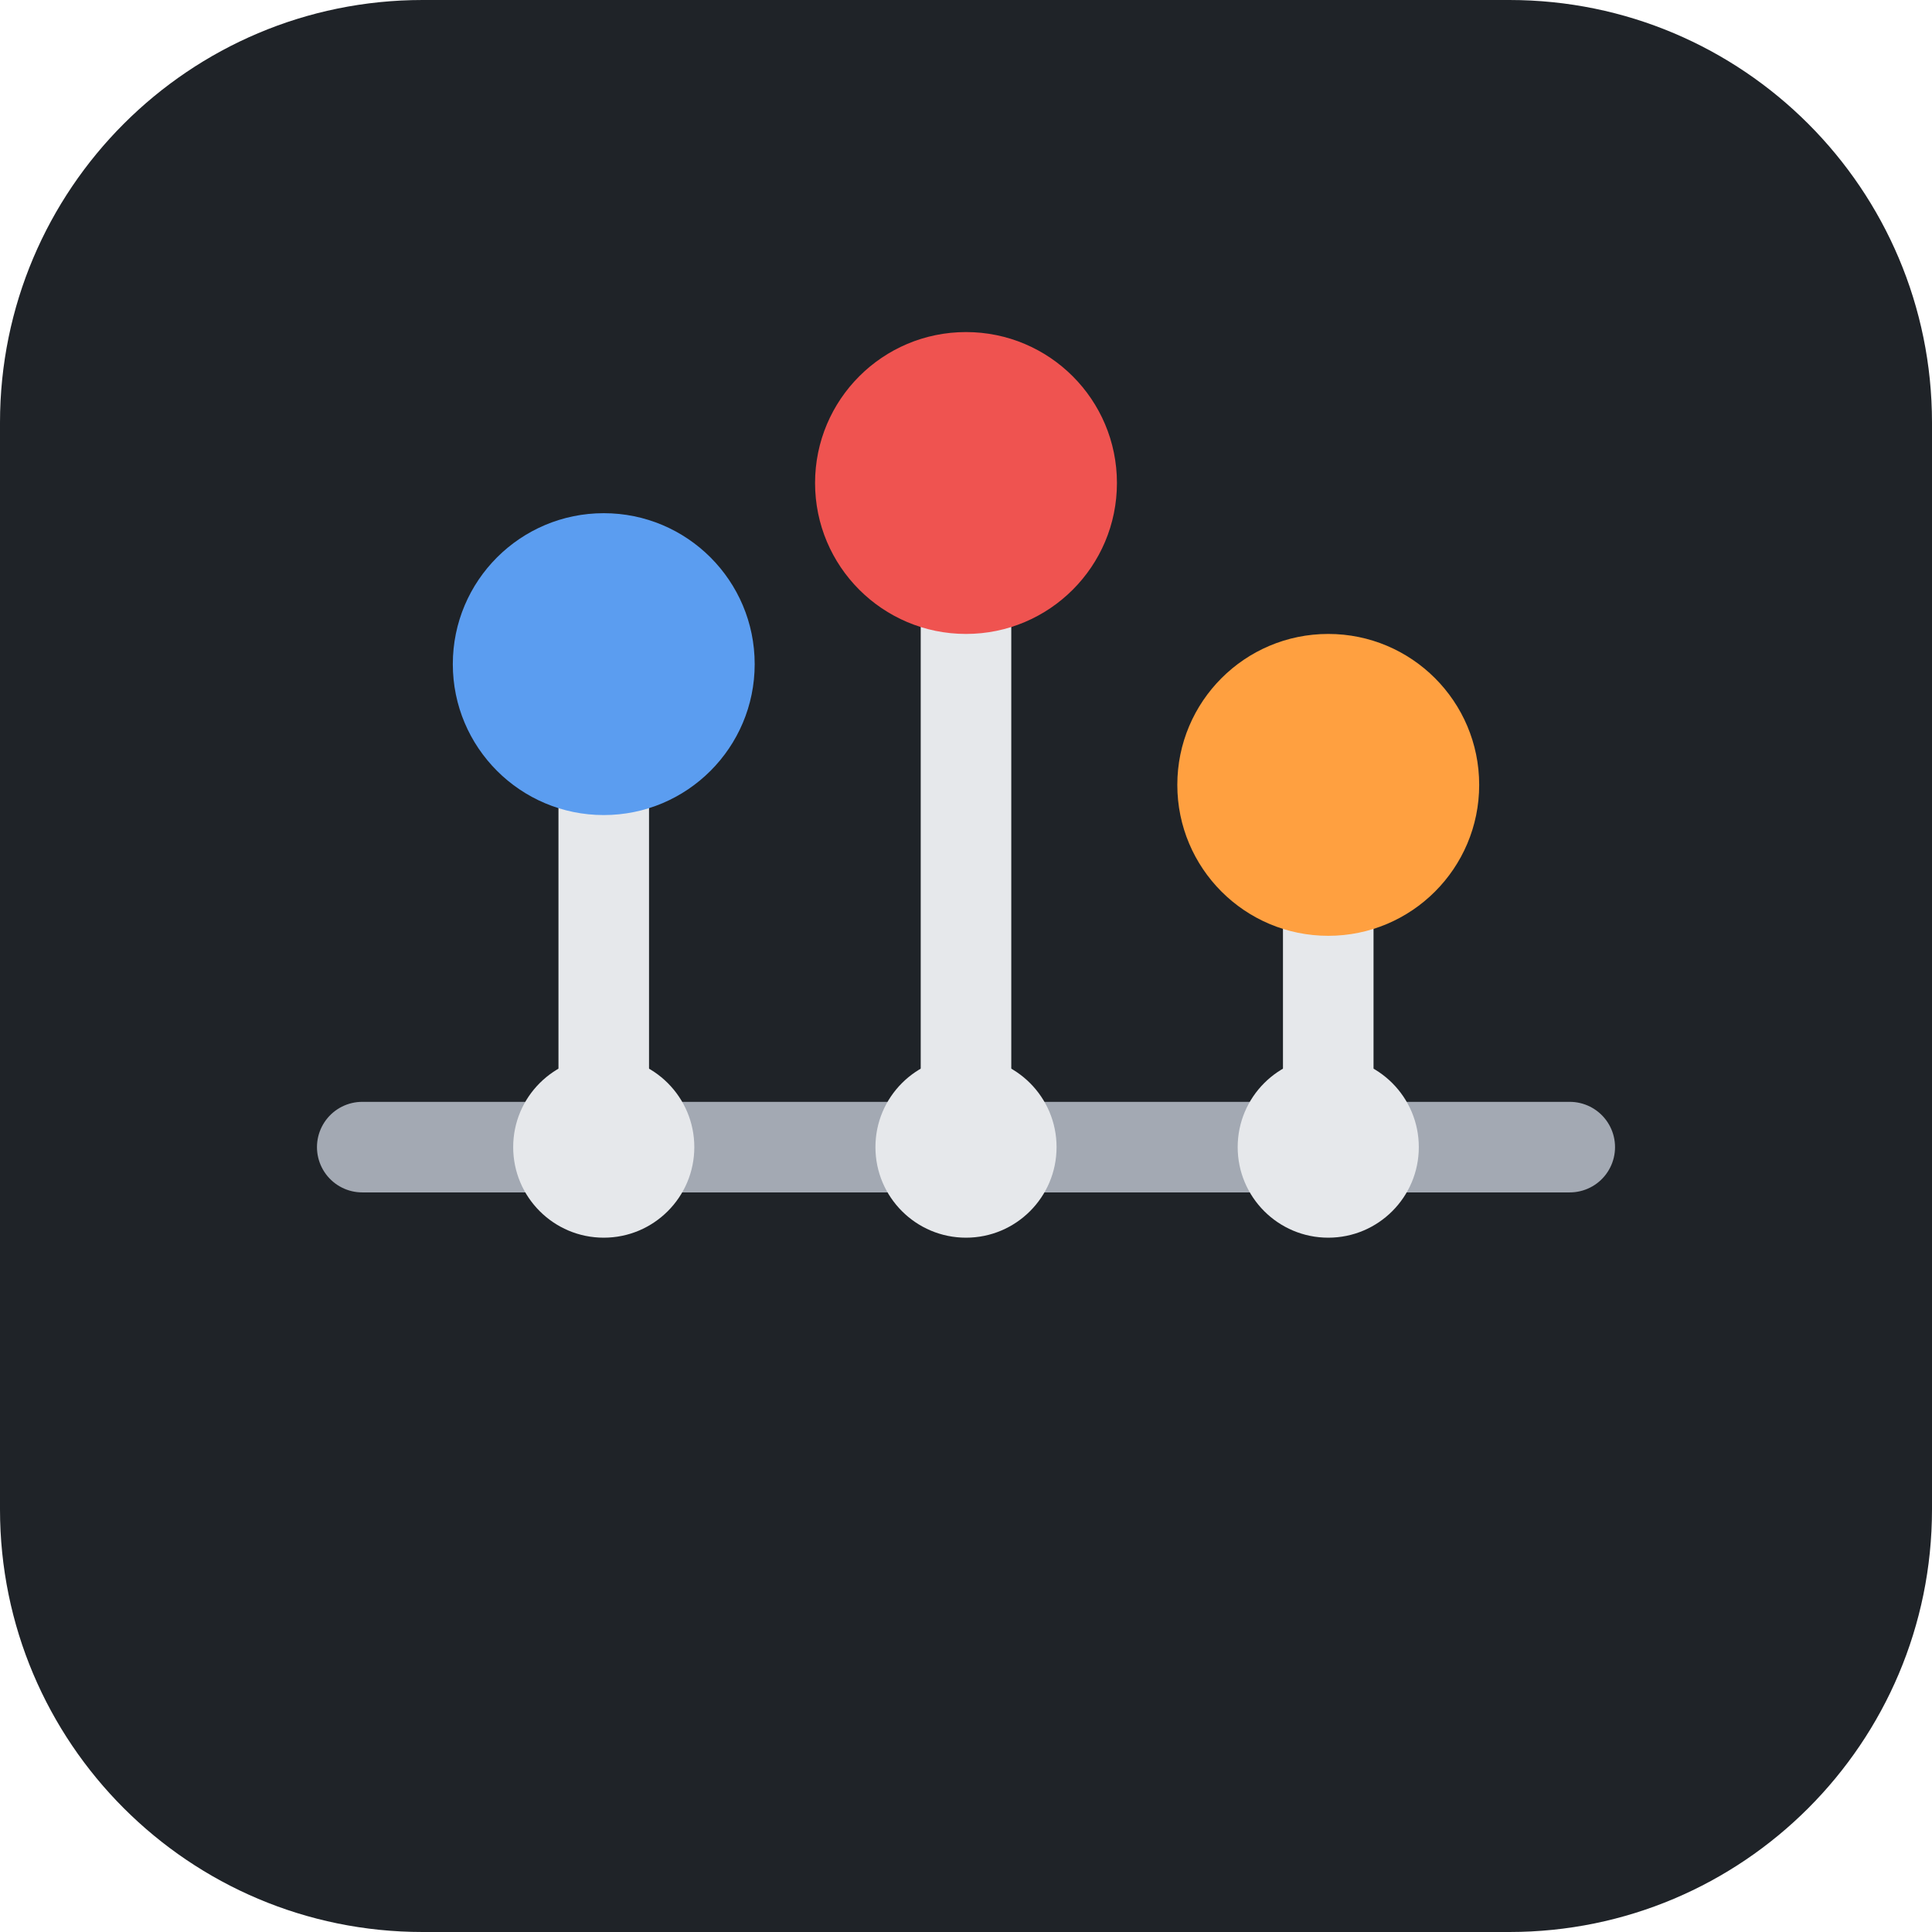
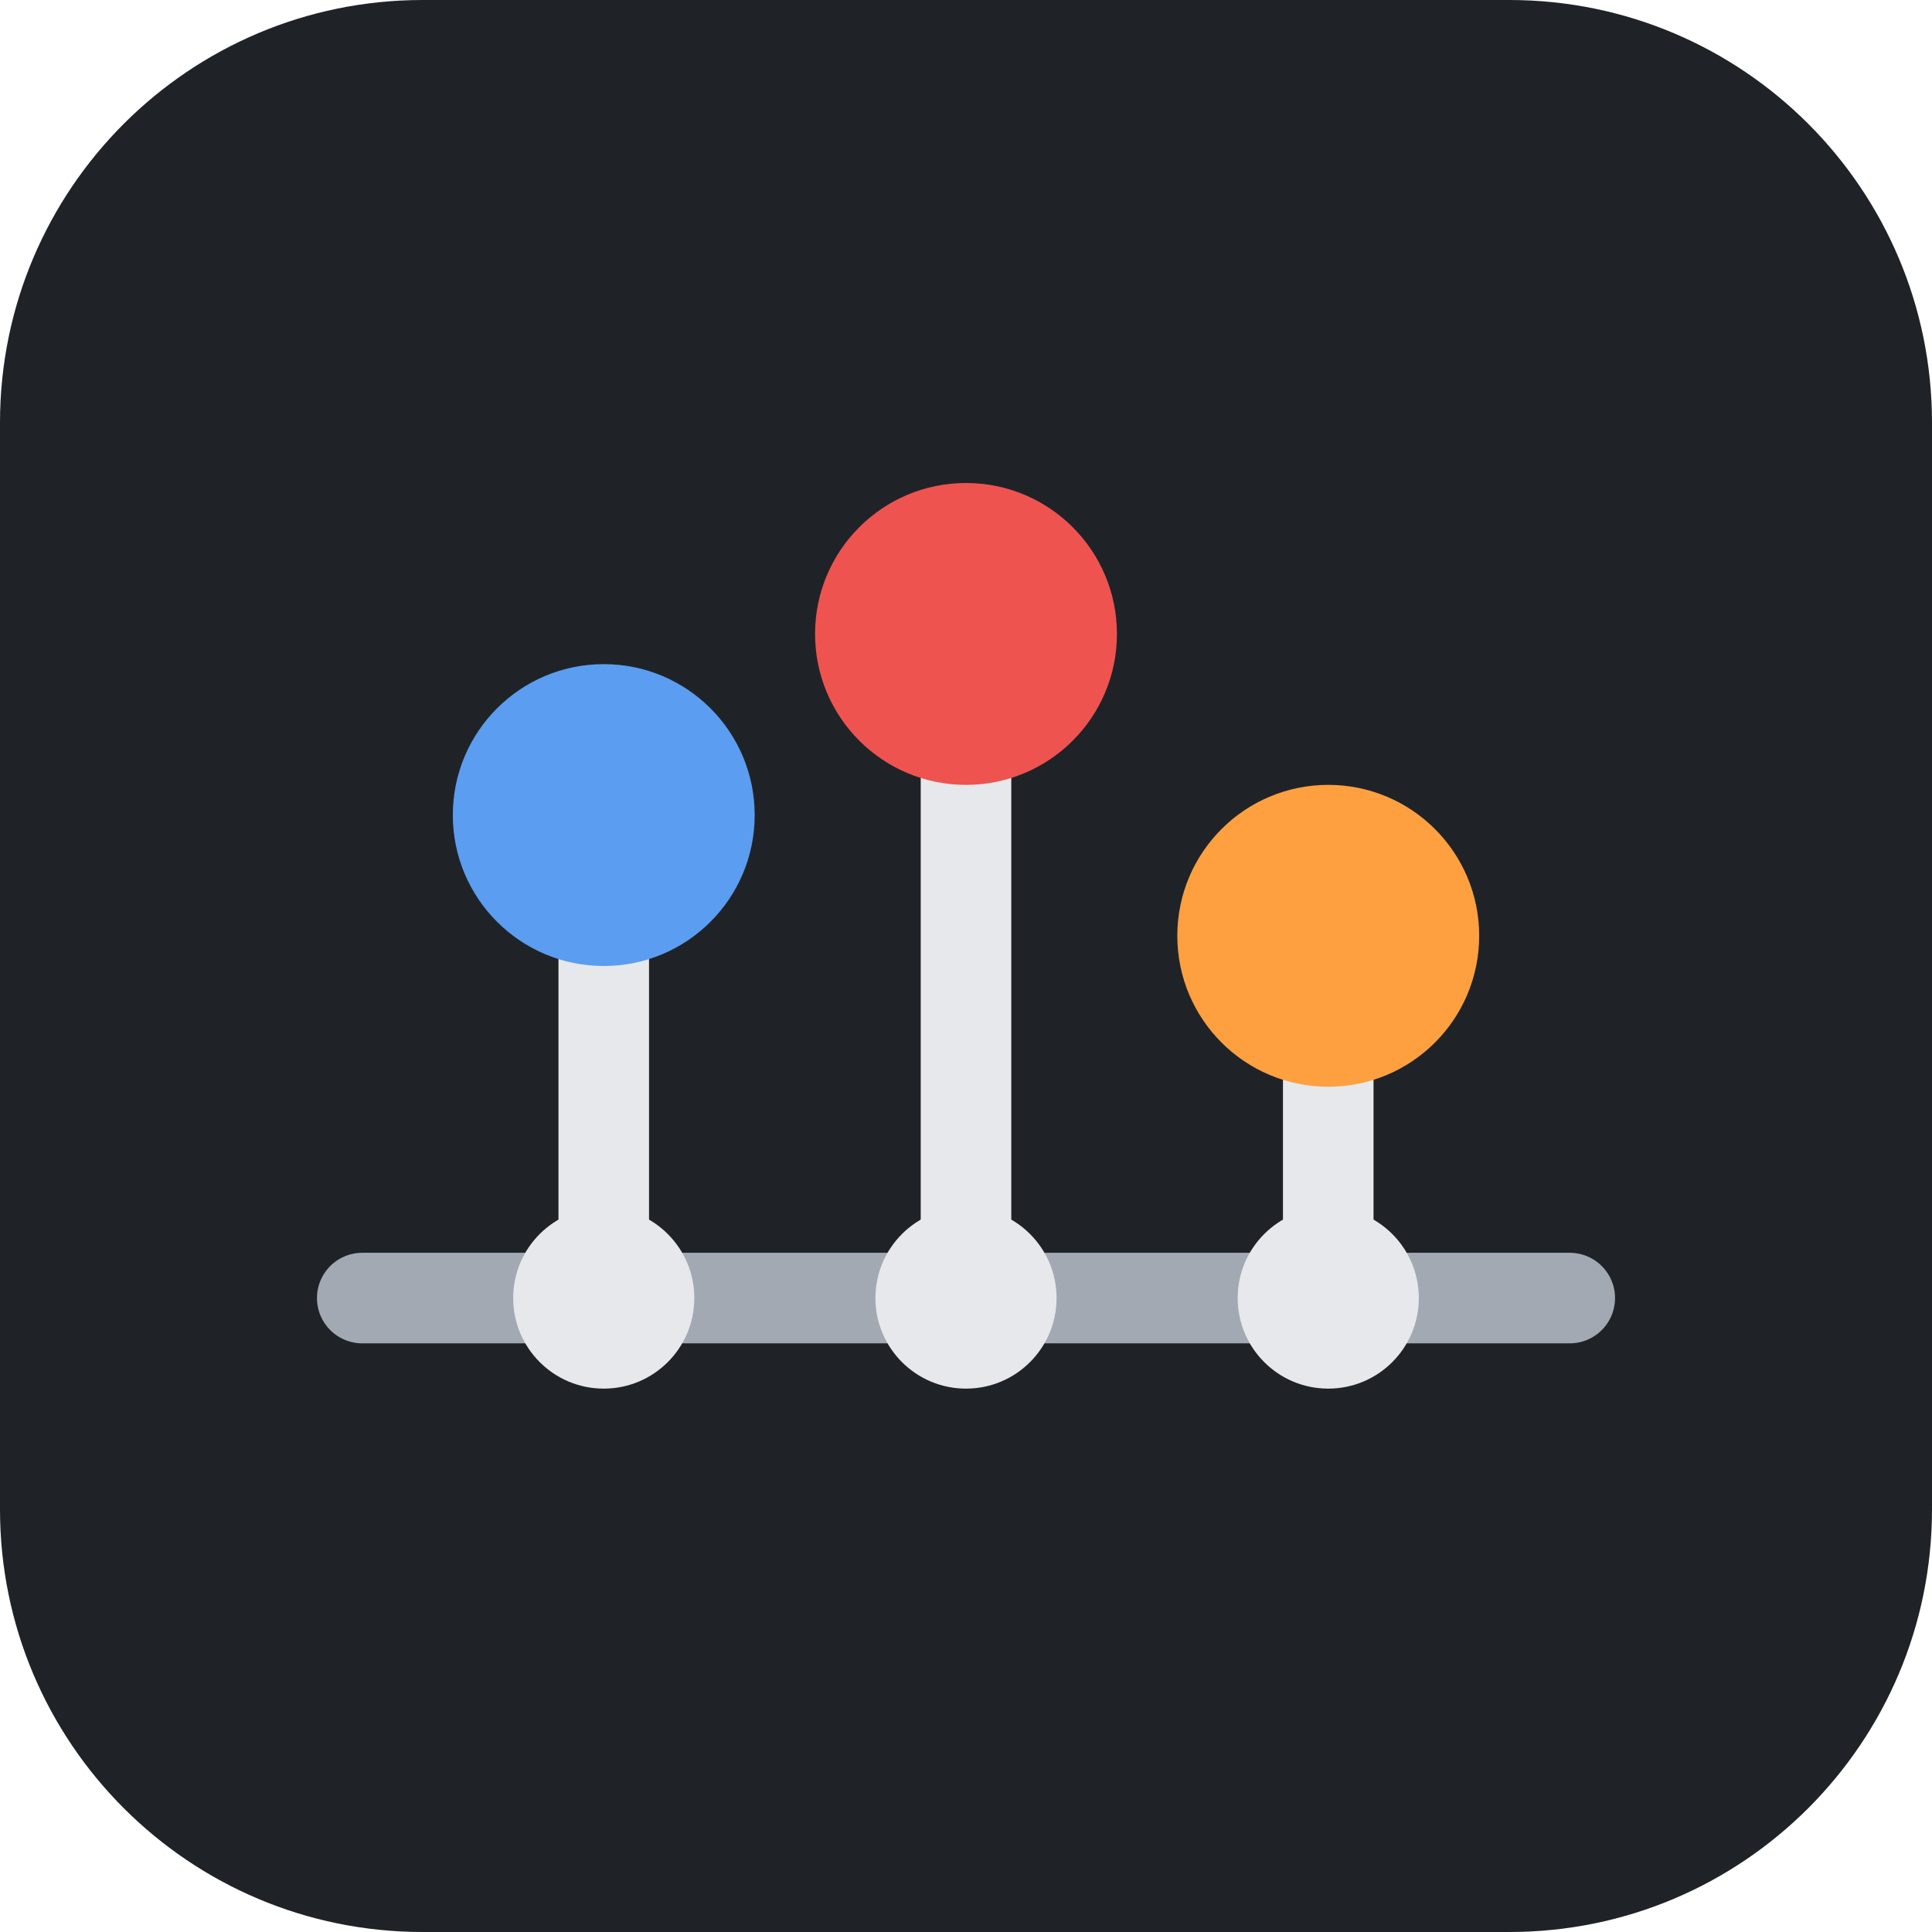
<svg xmlns="http://www.w3.org/2000/svg" viewBox="0 0 64 64" role="img" aria-label="Cyber incidents timeline generator">
  <rect width="64" height="64" rx="14" fill="#1f2328" />
-   <path d="M12 38h40" stroke="#a3a9b3" stroke-width="3" stroke-linecap="round" />
-   <path d="M20 38V24M32 38V18M44 38V28" stroke="#e6e8eb" stroke-width="3" stroke-linecap="round" />
-   <circle cx="20" cy="22" r="5" fill="#5b9df0" />
-   <circle cx="32" cy="16" r="5" fill="#ef5350" />
-   <circle cx="44" cy="26" r="5" fill="#ffa040" />
-   <circle cx="20" cy="38" r="3" fill="#e6e8eb" />
-   <circle cx="32" cy="38" r="3" fill="#e6e8eb" />
-   <circle cx="44" cy="38" r="3" fill="#e6e8eb" />
+   <path d="M12 43h40" stroke="#a3a9b3" stroke-width="3" stroke-linecap="round" />
+   <path d="M20 43V29M32 43V23M44 43V33" stroke="#e6e8eb" stroke-width="3" stroke-linecap="round" />
+   <circle cx="20" cy="27" r="5" fill="#5b9df0" />
+   <circle cx="32" cy="21" r="5" fill="#ef5350" />
+   <circle cx="44" cy="31" r="5" fill="#ffa040" />
+   <circle cx="20" cy="43" r="3" fill="#e6e8eb" />
+   <circle cx="32" cy="43" r="3" fill="#e6e8eb" />
+   <circle cx="44" cy="43" r="3" fill="#e6e8eb" />
</svg>
